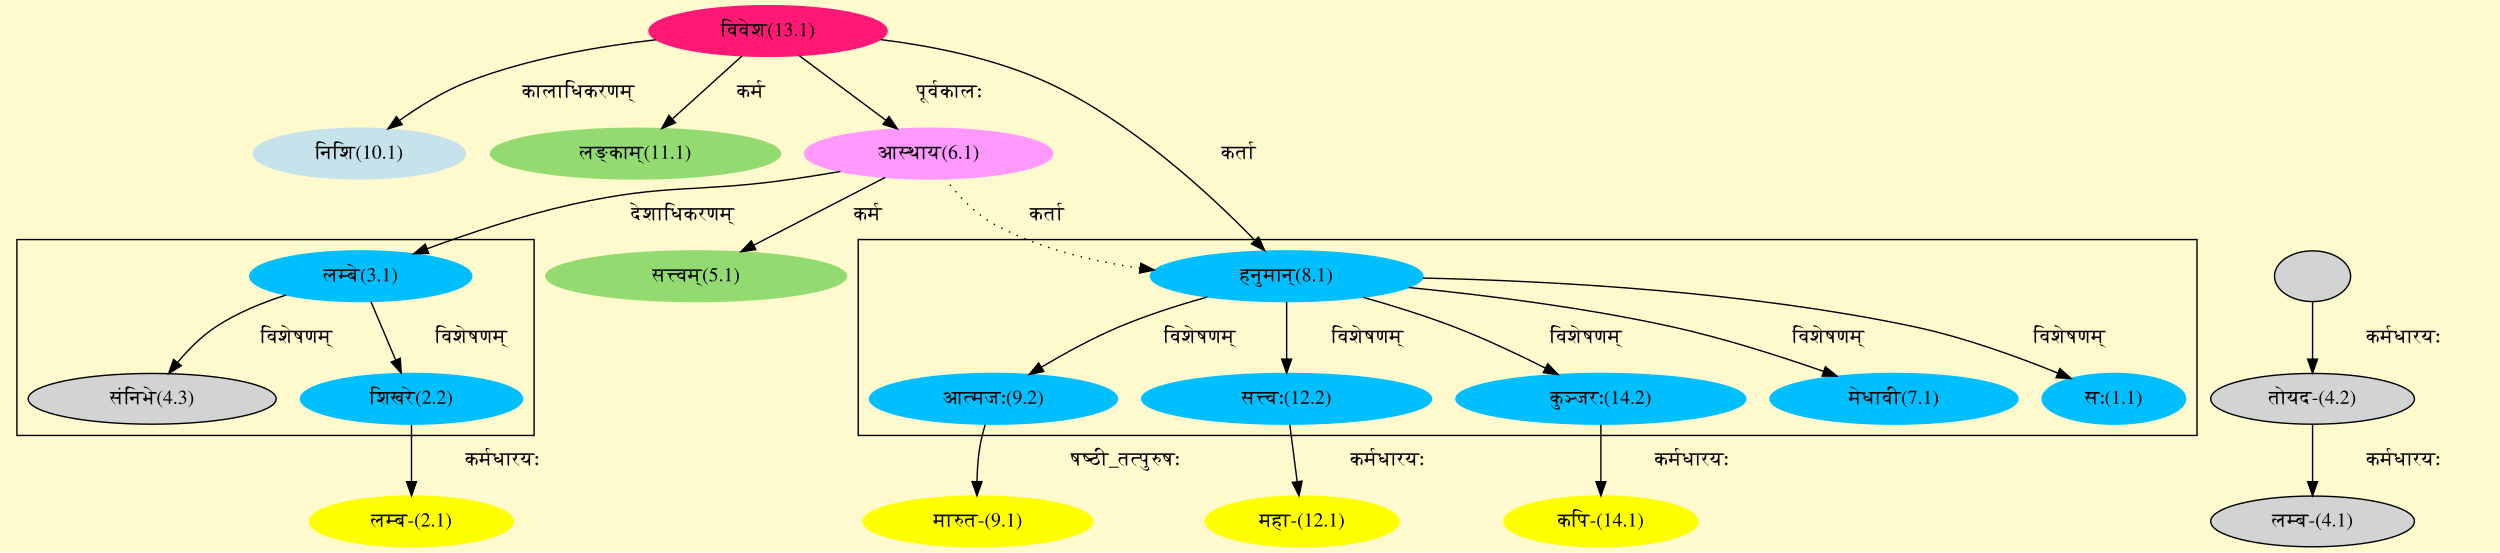
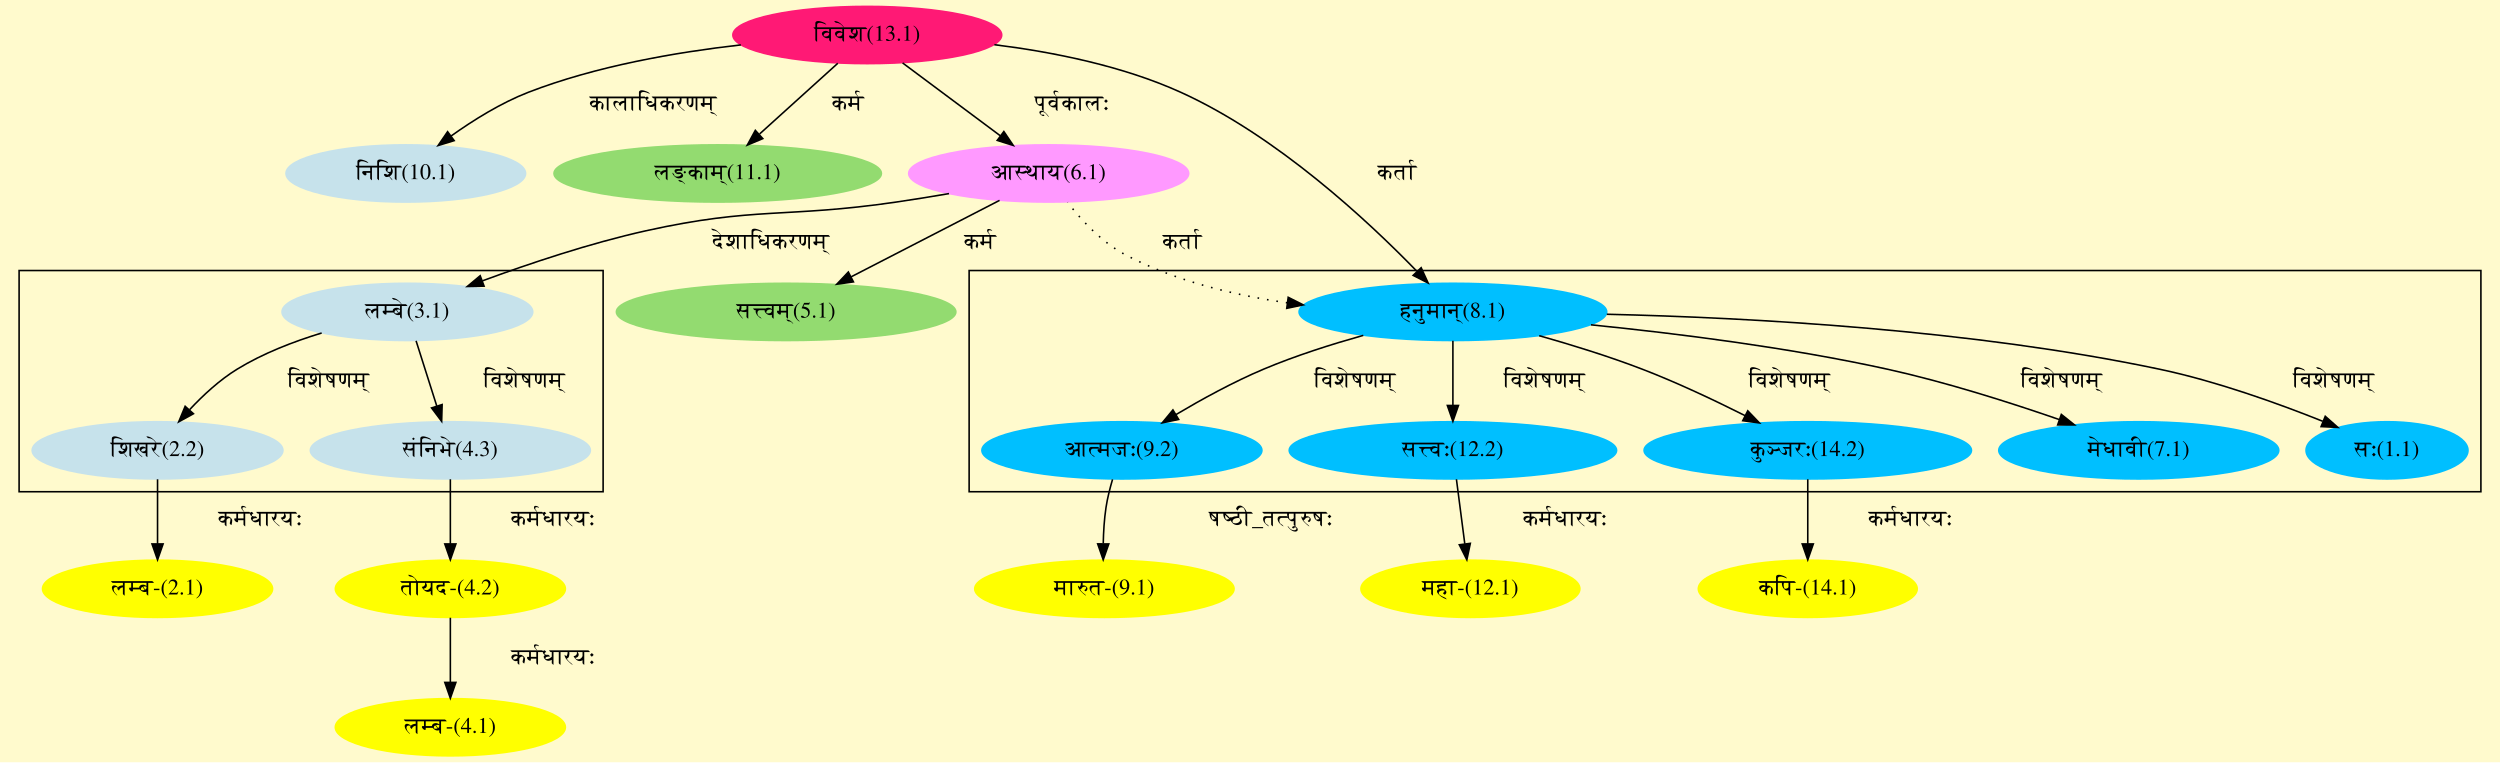
- <svg xmlns="http://www.w3.org/2000/svg" width="1774pt" height="392pt" viewBox="0.00 0.00 1774.00 392.00">
-   <g id="graph0" class="graph" transform="scale(1 1) rotate(0) translate(4 388)">
-     <polygon fill="#fffacd" stroke="transparent" points="-4,4 -4,-388 1770,-388 1770,4 -4,4" />
+ <svg xmlns="http://www.w3.org/2000/svg" width="1571pt" height="479pt" viewBox="0.00 0.00 1571.00 479.00">
+   <g id="graph0" class="graph" transform="scale(1 1) rotate(0) translate(4 475)">
+     <polygon fill="#fffacd" stroke="transparent" points="-4,4 -4,-475 1567,-475 1567,4 -4,4" />
    <g id="clust1" class="cluster">
-       <polygon fill="#fffacd" stroke="black" points="605,-79 605,-218 1555,-218 1555,-79 605,-79" />
+       <polygon fill="#fffacd" stroke="black" points="605,-166 605,-305 1555,-305 1555,-166 605,-166" />
    </g>
    <g id="clust2" class="cluster">
-       <polygon fill="#fffacd" stroke="black" points="8,-79 8,-218 375,-218 375,-79 8,-79" />
+       <polygon fill="#fffacd" stroke="black" points="8,-166 8,-305 375,-305 375,-166 8,-166" />
    </g>
    <g id="node1" class="node">
-       <ellipse fill="#00bfff" stroke="#00bfff" cx="1496" cy="-105" rx="50.89" ry="18" />
-       <text text-anchor="middle" x="1496" y="-101.3" font-family="Times,serif" font-size="14.00">सः(1.1)</text>
+       <ellipse fill="#00bfff" stroke="#00bfff" cx="1496" cy="-192" rx="50.89" ry="18" />
+       <text text-anchor="middle" x="1496" y="-188.3" font-family="Times,serif" font-size="14.00">सः(1.1)</text>
    </g>
    <g id="node2" class="node">
-       <ellipse fill="#00bfff" stroke="#00bfff" cx="909" cy="-192" rx="96.68" ry="18" />
-       <text text-anchor="middle" x="909" y="-188.3" font-family="Times,serif" font-size="14.00">हनुमान्(8.1)</text>
+       <ellipse fill="#00bfff" stroke="#00bfff" cx="909" cy="-279" rx="96.68" ry="18" />
+       <text text-anchor="middle" x="909" y="-275.3" font-family="Times,serif" font-size="14.00">हनुमान्(8.1)</text>
    </g>
    <g id="edge1" class="edge">
-       <path fill="none" stroke="black" d="M1456.21,-123.27C1428.41,-134.56 1390.11,-148.53 1355,-156 1236.49,-181.2 1096.8,-188.69 1005.74,-190.69" />
-       <polygon fill="black" stroke="black" points="1457.68,-126.46 1465.59,-119.41 1455.01,-119.98 1457.68,-126.46" />
-       <text text-anchor="middle" x="1464.5" y="-144.8" font-family="Times,serif" font-size="14.00">विशेषणम्</text>
+       <path fill="none" stroke="black" d="M1455.62,-210.26C1427.41,-221.54 1388.57,-235.51 1353,-243 1235.15,-267.81 1096.36,-275.39 1005.72,-277.52" />
+       <polygon fill="black" stroke="black" points="1457.19,-213.4 1465.14,-206.4 1454.56,-206.92 1457.19,-213.4" />
+       <text text-anchor="middle" x="1462.5" y="-231.8" font-family="Times,serif" font-size="14.00">विशेषणम्</text>
    </g>
    <g id="node11" class="node">
-       <ellipse fill="#ff99ff" stroke="#ff99ff" cx="655" cy="-279" rx="87.99" ry="18" />
-       <text text-anchor="middle" x="655" y="-275.3" font-family="Times,serif" font-size="14.00">आस्थाय(6.1)</text>
+       <ellipse fill="#ff99ff" stroke="#ff99ff" cx="655" cy="-366" rx="87.99" ry="18" />
+       <text text-anchor="middle" x="655" y="-362.3" font-family="Times,serif" font-size="14.00">आस्थाय(6.1)</text>
    </g>
    <g id="edge12" class="edge">
-       <path fill="none" stroke="black" stroke-dasharray="1,5" d="M804.99,-197.72C770.98,-202.57 734,-211.58 703,-228 688.33,-235.77 675.52,-249.69 666.84,-260.88" />
-       <polygon fill="black" stroke="black" points="805.51,-201.18 814.97,-196.4 804.59,-194.24 805.51,-201.18" />
-       <text text-anchor="middle" x="739" y="-231.8" font-family="Times,serif" font-size="14.00">कर्ता</text>
+       <path fill="none" stroke="black" stroke-dasharray="1,5" d="M804.99,-284.72C770.98,-289.57 734,-298.58 703,-315 688.33,-322.77 675.52,-336.69 666.84,-347.88" />
+       <polygon fill="black" stroke="black" points="805.51,-288.18 814.97,-283.4 804.59,-281.24 805.51,-288.18" />
+       <text text-anchor="middle" x="739" y="-318.8" font-family="Times,serif" font-size="14.00">कर्ता</text>
+     </g>
+     <g id="node15" class="node">
+       <ellipse fill="#ff1975" stroke="#ff1975" cx="541" cy="-453" rx="84.49" ry="18" />
+       <text text-anchor="middle" x="541" y="-449.3" font-family="Times,serif" font-size="14.00">विवेश(13.1)</text>
+     </g>
+     <g id="edge11" class="edge">
+       <path fill="none" stroke="black" d="M886.28,-304.62C855.77,-336.06 798.37,-389.63 738,-417 701.46,-433.57 657.79,-442.31 620.86,-446.91" />
+       <polygon fill="black" stroke="black" points="889.06,-306.78 893.45,-297.14 884,-301.94 889.06,-306.78" />
+       <text text-anchor="middle" x="874" y="-362.3" font-family="Times,serif" font-size="14.00">कर्ता</text>
+     </g>
+     <g id="node3" class="node">
+       <ellipse fill="#00bfff" stroke="#00bfff" cx="1340" cy="-192" rx="87.99" ry="18" />
+       <text text-anchor="middle" x="1340" y="-188.3" font-family="Times,serif" font-size="14.00">मेधावी(7.1)</text>
+     </g>
+     <g id="edge10" class="edge">
+       <path fill="none" stroke="black" d="M1289.99,-211.36C1259.22,-222.01 1218.76,-234.9 1182,-243 1120.4,-256.58 1049.75,-265.46 995.75,-270.88" />
+       <polygon fill="black" stroke="black" points="1291.34,-214.59 1299.62,-207.98 1289.03,-207.98 1291.34,-214.59" />
+       <text text-anchor="middle" x="1291.5" y="-231.8" font-family="Times,serif" font-size="14.00">विशेषणम्</text>
+     </g>
+     <g id="node4" class="node">
+       <ellipse fill="#00bfff" stroke="#00bfff" cx="701" cy="-192" rx="87.99" ry="18" />
+       <text text-anchor="middle" x="701" y="-188.3" font-family="Times,serif" font-size="14.00">आत्मजः(9.2)</text>
+     </g>
+     <g id="edge14" class="edge">
+       <path fill="none" stroke="black" d="M734.91,-214.44C751.15,-224.08 771.12,-235.04 790,-243 809.94,-251.41 832.57,-258.61 852.69,-264.25" />
+       <polygon fill="black" stroke="black" points="736.68,-211.42 726.31,-209.25 733.07,-217.42 736.68,-211.42" />
+       <text text-anchor="middle" x="847.5" y="-231.8" font-family="Times,serif" font-size="14.00">विशेषणम्</text>
+     </g>
+     <g id="node5" class="node">
+       <ellipse fill="#00bfff" stroke="#00bfff" cx="909" cy="-192" rx="102.88" ry="18" />
+       <text text-anchor="middle" x="909" y="-188.3" font-family="Times,serif" font-size="14.00">सत्त्वः(12.2)</text>
+     </g>
+     <g id="edge18" class="edge">
+       <path fill="none" stroke="black" d="M909,-220.27C909,-233.58 909,-249.19 909,-260.82" />
+       <polygon fill="black" stroke="black" points="912.5,-220.2 909,-210.2 905.5,-220.2 912.5,-220.2" />
+       <text text-anchor="middle" x="966.5" y="-231.8" font-family="Times,serif" font-size="14.00">विशेषणम्</text>
+     </g>
+     <g id="node6" class="node">
+       <ellipse fill="#00bfff" stroke="#00bfff" cx="1132" cy="-192" rx="102.88" ry="18" />
+       <text text-anchor="middle" x="1132" y="-188.3" font-family="Times,serif" font-size="14.00">कुञ्जरः(14.2)</text>
+     </g>
+     <g id="edge20" class="edge">
+       <path fill="none" stroke="black" d="M1092.6,-213.81C1073.43,-223.44 1049.85,-234.6 1028,-243 1007.2,-251 983.76,-258.25 963.23,-264.05" />
+       <polygon fill="black" stroke="black" points="1094.3,-216.87 1101.63,-209.21 1091.13,-210.63 1094.3,-216.87" />
+       <text text-anchor="middle" x="1120.5" y="-231.8" font-family="Times,serif" font-size="14.00">विशेषणम्</text>
+     </g>
+     <g id="node7" class="node">
+       <ellipse fill="#c6e2eb" stroke="#c6e2eb" cx="95" cy="-192" rx="78.79" ry="18" />
+       <text text-anchor="middle" x="95" y="-188.3" font-family="Times,serif" font-size="14.00">शिखरे(2.2)</text>
+     </g>
+     <g id="node8" class="node">
+       <ellipse fill="#c6e2eb" stroke="#c6e2eb" cx="252" cy="-279" rx="78.79" ry="18" />
+       <text text-anchor="middle" x="252" y="-275.3" font-family="Times,serif" font-size="14.00">लम्बे(3.1)</text>
+     </g>
+     <g id="edge3" class="edge">
+       <path fill="none" stroke="black" d="M115.16,-217.58C123.59,-226.6 134,-236.24 145,-243 161.16,-252.92 180.43,-260.35 198.14,-265.75" />
+       <polygon fill="black" stroke="black" points="117.56,-215.01 108.28,-209.9 112.35,-219.68 117.56,-215.01" />
+       <text text-anchor="middle" x="202.5" y="-231.8" font-family="Times,serif" font-size="14.00">विशेषणम्</text>
+     </g>
+     <g id="edge4" class="edge">
+       <path fill="none" stroke="black" d="M299.14,-298.52C328.33,-309.28 366.84,-322.21 402,-330 470.57,-345.19 489.5,-337.87 559,-348 569.8,-349.57 581.26,-351.43 592.35,-353.34" />
+       <polygon fill="black" stroke="black" points="300.2,-295.18 289.61,-294.96 297.75,-301.74 300.2,-295.18" />
+       <text text-anchor="middle" x="480.5" y="-318.8" font-family="Times,serif" font-size="14.00">देशाधिकरणम्</text>
+     </g>
+     <g id="node9" class="node">
+       <ellipse fill="#c6e2eb" stroke="#c6e2eb" cx="279" cy="-192" rx="87.99" ry="18" />
+       <text text-anchor="middle" x="279" y="-188.3" font-family="Times,serif" font-size="14.00">संनिभे(4.3)</text>
+     </g>
+     <g id="edge7" class="edge">
+       <path fill="none" stroke="black" d="M270.46,-219.87C266.21,-233.27 261.19,-249.08 257.46,-260.82" />
+       <polygon fill="black" stroke="black" points="273.84,-220.79 273.54,-210.2 267.17,-218.67 273.84,-220.79" />
+       <text text-anchor="middle" x="325.5" y="-231.8" font-family="Times,serif" font-size="14.00">विशेषणम्</text>
+     </g>
+     <g id="node10" class="node">
+       <ellipse fill="#ffff00" stroke="#ffff00" cx="95" cy="-105" rx="72.29" ry="18" />
+       <text text-anchor="middle" x="95" y="-101.3" font-family="Times,serif" font-size="14.00">लम्ब-(2.1)</text>
+     </g>
+     <g id="edge2" class="edge">
+       <path fill="none" stroke="black" d="M95,-133.27C95,-146.58 95,-162.19 95,-173.82" />
+       <polygon fill="black" stroke="black" points="98.5,-133.2 95,-123.2 91.5,-133.2 98.5,-133.2" />
+       <text text-anchor="middle" x="159.5" y="-144.8" font-family="Times,serif" font-size="14.00">कर्मधारयः</text>
+     </g>
+     <g id="edge9" class="edge">
+       <path fill="none" stroke="black" d="M624.56,-389.7C605.24,-404.1 580.68,-422.42 563.19,-435.45" />
+       <polygon fill="black" stroke="black" points="626.82,-392.37 632.75,-383.59 622.64,-386.76 626.82,-392.37" />
+       <text text-anchor="middle" x="669.5" y="-405.8" font-family="Times,serif" font-size="14.00">पूर्वकालः</text>
+     </g>
+     <g id="node12" class="node">
+       <ellipse fill="#ffff00" stroke="#ffff00" cx="279" cy="-18" rx="72.29" ry="18" />
+       <text text-anchor="middle" x="279" y="-14.3" font-family="Times,serif" font-size="14.00">लम्ब-(4.1)</text>
+     </g>
+     <g id="node13" class="node">
+       <ellipse fill="#ffff00" stroke="#ffff00" cx="279" cy="-105" rx="72.29" ry="18" />
+       <text text-anchor="middle" x="279" y="-101.3" font-family="Times,serif" font-size="14.00">तोयद-(4.2)</text>
+     </g>
+     <g id="edge5" class="edge">
+       <path fill="none" stroke="black" d="M279,-46.27C279,-59.58 279,-75.19 279,-86.82" />
+       <polygon fill="black" stroke="black" points="282.5,-46.2 279,-36.2 275.5,-46.2 282.5,-46.2" />
+       <text text-anchor="middle" x="343.5" y="-57.8" font-family="Times,serif" font-size="14.00">कर्मधारयः</text>
+     </g>
+     <g id="edge6" class="edge">
+       <path fill="none" stroke="black" d="M279,-133.27C279,-146.58 279,-162.19 279,-173.82" />
+       <polygon fill="black" stroke="black" points="282.5,-133.2 279,-123.2 275.5,-133.2 282.5,-133.2" />
+       <text text-anchor="middle" x="343.5" y="-144.8" font-family="Times,serif" font-size="14.00">कर्मधारयः</text>
+     </g>
+     <g id="node14" class="node">
+       <ellipse fill="#93db70" stroke="#93db70" cx="490" cy="-279" rx="106.68" ry="18" />
+       <text text-anchor="middle" x="490" y="-275.3" font-family="Times,serif" font-size="14.00">सत्त्वम्(5.1)</text>
+     </g>
+     <g id="edge8" class="edge">
+       <path fill="none" stroke="black" d="M530.83,-301.04C559.69,-315.9 597.78,-335.52 624.12,-349.09" />
+       <polygon fill="black" stroke="black" points="532.31,-297.86 521.81,-296.39 529.1,-304.08 532.31,-297.86" />
+       <text text-anchor="middle" x="612" y="-318.8" font-family="Times,serif" font-size="14.00">कर्म</text>
    </g>
    <g id="node16" class="node">
-       <ellipse fill="#ff1975" stroke="#ff1975" cx="541" cy="-366" rx="84.49" ry="18" />
-       <text text-anchor="middle" x="541" y="-362.3" font-family="Times,serif" font-size="14.00">विवेश(13.1)</text>
+       <ellipse fill="#ffff00" stroke="#ffff00" cx="690" cy="-105" rx="81.49" ry="18" />
+       <text text-anchor="middle" x="690" y="-101.3" font-family="Times,serif" font-size="14.00">मारुत-(9.1)</text>
    </g>
-     <g id="edge11" class="edge">
-       <path fill="none" stroke="black" d="M886.28,-217.62C855.77,-249.06 798.37,-302.63 738,-330 701.46,-346.57 657.79,-355.31 620.86,-359.91" />
-       <polygon fill="black" stroke="black" points="889.06,-219.78 893.45,-210.14 884,-214.94 889.06,-219.78" />
-       <text text-anchor="middle" x="875" y="-275.3" font-family="Times,serif" font-size="14.00">कर्ता</text>
-     </g>
-     <g id="node3" class="node">
-       <ellipse fill="#00bfff" stroke="#00bfff" cx="1340" cy="-105" rx="87.99" ry="18" />
-       <text text-anchor="middle" x="1340" y="-101.3" font-family="Times,serif" font-size="14.00">मेधावी(7.1)</text>
-     </g>
-     <g id="edge10" class="edge">
-       <path fill="none" stroke="black" d="M1290,-124.48C1259.47,-135.12 1219.42,-147.94 1183,-156 1121.07,-169.7 1050.01,-178.58 995.77,-183.97" />
-       <polygon fill="black" stroke="black" points="1291.3,-127.74 1299.56,-121.11 1288.97,-121.14 1291.3,-127.74" />
-       <text text-anchor="middle" x="1293.5" y="-144.8" font-family="Times,serif" font-size="14.00">विशेषणम्</text>
-     </g>
-     <g id="node4" class="node">
-       <ellipse fill="#00bfff" stroke="#00bfff" cx="701" cy="-105" rx="87.99" ry="18" />
-       <text text-anchor="middle" x="701" y="-101.3" font-family="Times,serif" font-size="14.00">आत्मजः(9.2)</text>
-     </g>
-     <g id="edge14" class="edge">
-       <path fill="none" stroke="black" d="M734.91,-127.44C751.15,-137.08 771.12,-148.04 790,-156 809.94,-164.41 832.57,-171.61 852.69,-177.25" />
-       <polygon fill="black" stroke="black" points="736.68,-124.42 726.31,-122.25 733.07,-130.42 736.68,-124.42" />
-       <text text-anchor="middle" x="847.5" y="-144.8" font-family="Times,serif" font-size="14.00">विशेषणम्</text>
-     </g>
-     <g id="node5" class="node">
-       <ellipse fill="#00bfff" stroke="#00bfff" cx="909" cy="-105" rx="102.88" ry="18" />
-       <text text-anchor="middle" x="909" y="-101.3" font-family="Times,serif" font-size="14.00">सत्त्वः(12.2)</text>
-     </g>
-     <g id="edge18" class="edge">
-       <path fill="none" stroke="black" d="M909,-133.27C909,-146.58 909,-162.19 909,-173.82" />
-       <polygon fill="black" stroke="black" points="912.5,-133.2 909,-123.2 905.5,-133.2 912.5,-133.2" />
-       <text text-anchor="middle" x="966.5" y="-144.8" font-family="Times,serif" font-size="14.00">विशेषणम्</text>
-     </g>
-     <g id="node6" class="node">
-       <ellipse fill="#00bfff" stroke="#00bfff" cx="1132" cy="-105" rx="102.88" ry="18" />
-       <text text-anchor="middle" x="1132" y="-101.3" font-family="Times,serif" font-size="14.00">कुञ्जरः(14.2)</text>
-     </g>
-     <g id="edge20" class="edge">
-       <path fill="none" stroke="black" d="M1092.6,-126.81C1073.43,-136.44 1049.85,-147.6 1028,-156 1007.2,-164 983.76,-171.25 963.23,-177.05" />
-       <polygon fill="black" stroke="black" points="1094.3,-129.87 1101.63,-122.21 1091.13,-123.63 1094.3,-129.87" />
-       <text text-anchor="middle" x="1121.5" y="-144.8" font-family="Times,serif" font-size="14.00">विशेषणम्</text>
-     </g>
-     <g id="node7" class="node">
-       <ellipse fill="#00bfff" stroke="#00bfff" cx="288" cy="-105" rx="78.79" ry="18" />
-       <text text-anchor="middle" x="288" y="-101.3" font-family="Times,serif" font-size="14.00">शिखरे(2.2)</text>
-     </g>
-     <g id="node8" class="node">
-       <ellipse fill="#00bfff" stroke="#00bfff" cx="252" cy="-192" rx="78.79" ry="18" />
-       <text text-anchor="middle" x="252" y="-188.3" font-family="Times,serif" font-size="14.00">लम्बे(3.1)</text>
-     </g>
-     <g id="edge3" class="edge">
-       <path fill="none" stroke="black" d="M276.79,-132.48C271.08,-145.96 264.3,-161.96 259.27,-173.82" />
-       <polygon fill="black" stroke="black" points="280.04,-133.77 280.71,-123.2 273.59,-131.04 280.04,-133.77" />
-       <text text-anchor="middle" x="330.5" y="-144.8" font-family="Times,serif" font-size="14.00">विशेषणम्</text>
-     </g>
-     <g id="edge4" class="edge">
-       <path fill="none" stroke="black" d="M299.14,-211.52C328.33,-222.28 366.84,-235.21 402,-243 470.57,-258.19 489.5,-250.87 559,-261 569.8,-262.57 581.26,-264.43 592.35,-266.34" />
-       <polygon fill="black" stroke="black" points="300.2,-208.18 289.61,-207.96 297.75,-214.74 300.2,-208.18" />
-       <text text-anchor="middle" x="480.5" y="-231.8" font-family="Times,serif" font-size="14.00">देशाधिकरणम्</text>
-     </g>
-     <g id="node9" class="node">
-       <ellipse fill="lightgrey" stroke="black" cx="104" cy="-105" rx="87.99" ry="18" />
-       <text text-anchor="middle" x="104" y="-101.3" font-family="Times,serif" font-size="14.00">संनिभे(4.3)</text>
-     </g>
-     <g id="edge7" class="edge">
-       <path fill="none" stroke="black" d="M122,-130.85C129.51,-139.79 138.85,-149.31 149,-156 164.06,-165.93 182.22,-173.32 199.07,-178.68" />
-       <polygon fill="black" stroke="black" points="124.63,-128.53 115.65,-122.9 119.16,-132.9 124.63,-128.53" />
-       <text text-anchor="middle" x="206.5" y="-144.8" font-family="Times,serif" font-size="14.00">विशेषणम्</text>
-     </g>
-     <g id="node10" class="node">
-       <ellipse fill="#ffff00" stroke="#ffff00" cx="288" cy="-18" rx="72.29" ry="18" />
-       <text text-anchor="middle" x="288" y="-14.3" font-family="Times,serif" font-size="14.00">लम्ब-(2.1)</text>
-     </g>
-     <g id="edge2" class="edge">
-       <path fill="none" stroke="black" d="M288,-46.27C288,-59.58 288,-75.19 288,-86.82" />
-       <polygon fill="black" stroke="black" points="291.5,-46.2 288,-36.2 284.5,-46.2 291.5,-46.2" />
-       <text text-anchor="middle" x="352.5" y="-57.8" font-family="Times,serif" font-size="14.00">कर्मधारयः</text>
-     </g>
-     <g id="edge9" class="edge">
-       <path fill="none" stroke="black" d="M624.56,-302.7C605.24,-317.1 580.68,-335.42 563.19,-348.45" />
-       <polygon fill="black" stroke="black" points="626.82,-305.37 632.75,-296.59 622.64,-299.76 626.82,-305.37" />
-       <text text-anchor="middle" x="669.5" y="-318.8" font-family="Times,serif" font-size="14.00">पूर्वकालः</text>
-     </g>
-     <g id="node12" class="node">
-       <ellipse fill="lightgrey" stroke="black" cx="1637" cy="-18" rx="72.29" ry="18" />
-       <text text-anchor="middle" x="1637" y="-14.3" font-family="Times,serif" font-size="14.00">लम्ब-(4.1)</text>
-     </g>
-     <g id="node13" class="node">
-       <ellipse fill="lightgrey" stroke="black" cx="1637" cy="-105" rx="72.29" ry="18" />
-       <text text-anchor="middle" x="1637" y="-101.3" font-family="Times,serif" font-size="14.00">तोयद-(4.2)</text>
-     </g>
-     <g id="edge5" class="edge">
-       <path fill="none" stroke="black" d="M1637,-46.27C1637,-59.58 1637,-75.19 1637,-86.82" />
-       <polygon fill="black" stroke="black" points="1640.5,-46.2 1637,-36.2 1633.5,-46.2 1640.5,-46.2" />
-       <text text-anchor="middle" x="1701.5" y="-57.8" font-family="Times,serif" font-size="14.00">कर्मधारयः</text>
-     </g>
-     <g id="node14" class="node">
-       <ellipse fill="lightgrey" stroke="black" cx="1637" cy="-192" rx="27" ry="18" />
-     </g>
-     <g id="edge6" class="edge">
-       <path fill="none" stroke="black" d="M1637,-133.27C1637,-146.58 1637,-162.19 1637,-173.82" />
-       <polygon fill="black" stroke="black" points="1640.5,-133.2 1637,-123.2 1633.5,-133.2 1640.5,-133.2" />
-       <text text-anchor="middle" x="1701.5" y="-144.8" font-family="Times,serif" font-size="14.00">कर्मधारयः</text>
-     </g>
-     <g id="node15" class="node">
-       <ellipse fill="#93db70" stroke="#93db70" cx="490" cy="-192" rx="106.68" ry="18" />
-       <text text-anchor="middle" x="490" y="-188.3" font-family="Times,serif" font-size="14.00">सत्त्वम्(5.1)</text>
-     </g>
-     <g id="edge8" class="edge">
-       <path fill="none" stroke="black" d="M530.83,-214.04C559.69,-228.9 597.78,-248.52 624.12,-262.09" />
-       <polygon fill="black" stroke="black" points="532.31,-210.86 521.81,-209.39 529.1,-217.08 532.31,-210.86" />
-       <text text-anchor="middle" x="612" y="-231.8" font-family="Times,serif" font-size="14.00">कर्म</text>
+     <g id="edge13" class="edge">
+       <path fill="none" stroke="black" d="M689.28,-133.44C689.43,-140.8 689.91,-148.73 691,-156 691.88,-161.87 693.47,-168.15 695.12,-173.75" />
+       <polygon fill="black" stroke="black" points="692.78,-133.21 689.25,-123.22 685.78,-133.22 692.78,-133.21" />
+       <text text-anchor="middle" x="794.5" y="-144.8" font-family="Times,serif" font-size="14.00">षष्ठी_तत्पुरुषः</text>
    </g>
    <g id="node17" class="node">
-       <ellipse fill="#ffff00" stroke="#ffff00" cx="690" cy="-18" rx="81.49" ry="18" />
-       <text text-anchor="middle" x="690" y="-14.3" font-family="Times,serif" font-size="14.00">मारुत-(9.1)</text>
+       <ellipse fill="#c6e2eb" stroke="#c6e2eb" cx="251" cy="-366" rx="75.29" ry="18" />
+       <text text-anchor="middle" x="251" y="-362.3" font-family="Times,serif" font-size="14.00">निशि(10.1)</text>
    </g>
-     <g id="edge13" class="edge">
-       <path fill="none" stroke="black" d="M689.28,-46.44C689.43,-53.8 689.91,-61.73 691,-69 691.88,-74.87 693.47,-81.15 695.12,-86.75" />
-       <polygon fill="black" stroke="black" points="692.78,-46.21 689.25,-36.22 685.78,-46.22 692.78,-46.21" />
-       <text text-anchor="middle" x="794.5" y="-57.8" font-family="Times,serif" font-size="14.00">षष्ठी_तत्पुरुषः</text>
+     <g id="edge15" class="edge">
+       <path fill="none" stroke="black" d="M279.45,-389.53C293.35,-399.44 310.77,-410.33 328,-417 370.46,-433.44 420.6,-442.16 461.56,-446.78" />
+       <polygon fill="black" stroke="black" points="281.41,-386.63 271.28,-383.53 277.27,-392.27 281.41,-386.63" />
+       <text text-anchor="middle" x="406.5" y="-405.8" font-family="Times,serif" font-size="14.00">कालाधिकरणम्</text>
    </g>
    <g id="node18" class="node">
-       <ellipse fill="#c6e2eb" stroke="#c6e2eb" cx="251" cy="-279" rx="75.29" ry="18" />
-       <text text-anchor="middle" x="251" y="-275.3" font-family="Times,serif" font-size="14.00">निशि(10.1)</text>
+       <ellipse fill="#93db70" stroke="#93db70" cx="447" cy="-366" rx="102.88" ry="18" />
+       <text text-anchor="middle" x="447" y="-362.3" font-family="Times,serif" font-size="14.00">लङ्काम्(11.1)</text>
    </g>
-     <g id="edge15" class="edge">
-       <path fill="none" stroke="black" d="M279.45,-302.53C293.35,-312.44 310.77,-323.33 328,-330 370.46,-346.44 420.6,-355.16 461.56,-359.78" />
-       <polygon fill="black" stroke="black" points="281.41,-299.63 271.28,-296.53 277.27,-305.27 281.41,-299.63" />
-       <text text-anchor="middle" x="406.5" y="-318.8" font-family="Times,serif" font-size="14.00">कालाधिकरणम्</text>
+     <g id="edge16" class="edge">
+       <path fill="none" stroke="black" d="M473.35,-390.83C489,-404.97 508.44,-422.56 522.47,-435.24" />
+       <polygon fill="black" stroke="black" points="475.34,-387.9 465.57,-383.79 470.64,-393.1 475.34,-387.9" />
+       <text text-anchor="middle" x="529" y="-405.8" font-family="Times,serif" font-size="14.00">कर्म</text>
    </g>
    <g id="node19" class="node">
-       <ellipse fill="#93db70" stroke="#93db70" cx="447" cy="-279" rx="102.88" ry="18" />
-       <text text-anchor="middle" x="447" y="-275.3" font-family="Times,serif" font-size="14.00">लङ्काम्(11.1)</text>
+       <ellipse fill="#ffff00" stroke="#ffff00" cx="920" cy="-105" rx="68.79" ry="18" />
+       <text text-anchor="middle" x="920" y="-101.3" font-family="Times,serif" font-size="14.00">महा-(12.1)</text>
    </g>
-     <g id="edge16" class="edge">
-       <path fill="none" stroke="black" d="M473.35,-303.83C489,-317.97 508.44,-335.56 522.47,-348.24" />
-       <polygon fill="black" stroke="black" points="475.34,-300.9 465.57,-296.79 470.64,-306.1 475.34,-300.9" />
-       <text text-anchor="middle" x="529" y="-318.8" font-family="Times,serif" font-size="14.00">कर्म</text>
+     <g id="edge17" class="edge">
+       <path fill="none" stroke="black" d="M916.47,-133.27C914.75,-146.58 912.73,-162.19 911.22,-173.82" />
+       <polygon fill="black" stroke="black" points="919.96,-133.57 917.77,-123.2 913.02,-132.67 919.96,-133.57" />
+       <text text-anchor="middle" x="979.5" y="-144.8" font-family="Times,serif" font-size="14.00">कर्मधारयः</text>
    </g>
    <g id="node20" class="node">
-       <ellipse fill="#ffff00" stroke="#ffff00" cx="920" cy="-18" rx="68.79" ry="18" />
-       <text text-anchor="middle" x="920" y="-14.3" font-family="Times,serif" font-size="14.00">महा-(12.1)</text>
-     </g>
-     <g id="edge17" class="edge">
-       <path fill="none" stroke="black" d="M916.47,-46.27C914.75,-59.58 912.73,-75.19 911.22,-86.82" />
-       <polygon fill="black" stroke="black" points="919.96,-46.57 917.77,-36.2 913.02,-45.67 919.96,-46.57" />
-       <text text-anchor="middle" x="980.5" y="-57.8" font-family="Times,serif" font-size="14.00">कर्मधारयः</text>
-     </g>
-     <g id="node21" class="node">
-       <ellipse fill="#ffff00" stroke="#ffff00" cx="1132" cy="-18" rx="68.79" ry="18" />
-       <text text-anchor="middle" x="1132" y="-14.3" font-family="Times,serif" font-size="14.00">कपि-(14.1)</text>
+       <ellipse fill="#ffff00" stroke="#ffff00" cx="1132" cy="-105" rx="68.79" ry="18" />
+       <text text-anchor="middle" x="1132" y="-101.3" font-family="Times,serif" font-size="14.00">कपि-(14.1)</text>
    </g>
    <g id="edge19" class="edge">
-       <path fill="none" stroke="black" d="M1132,-46.27C1132,-59.58 1132,-75.19 1132,-86.82" />
-       <polygon fill="black" stroke="black" points="1135.5,-46.2 1132,-36.2 1128.5,-46.2 1135.5,-46.2" />
-       <text text-anchor="middle" x="1196.5" y="-57.8" font-family="Times,serif" font-size="14.00">कर्मधारयः</text>
+       <path fill="none" stroke="black" d="M1132,-133.27C1132,-146.58 1132,-162.19 1132,-173.82" />
+       <polygon fill="black" stroke="black" points="1135.5,-133.2 1132,-123.2 1128.5,-133.2 1135.5,-133.2" />
+       <text text-anchor="middle" x="1196.5" y="-144.8" font-family="Times,serif" font-size="14.00">कर्मधारयः</text>
    </g>
  </g>
</svg>
